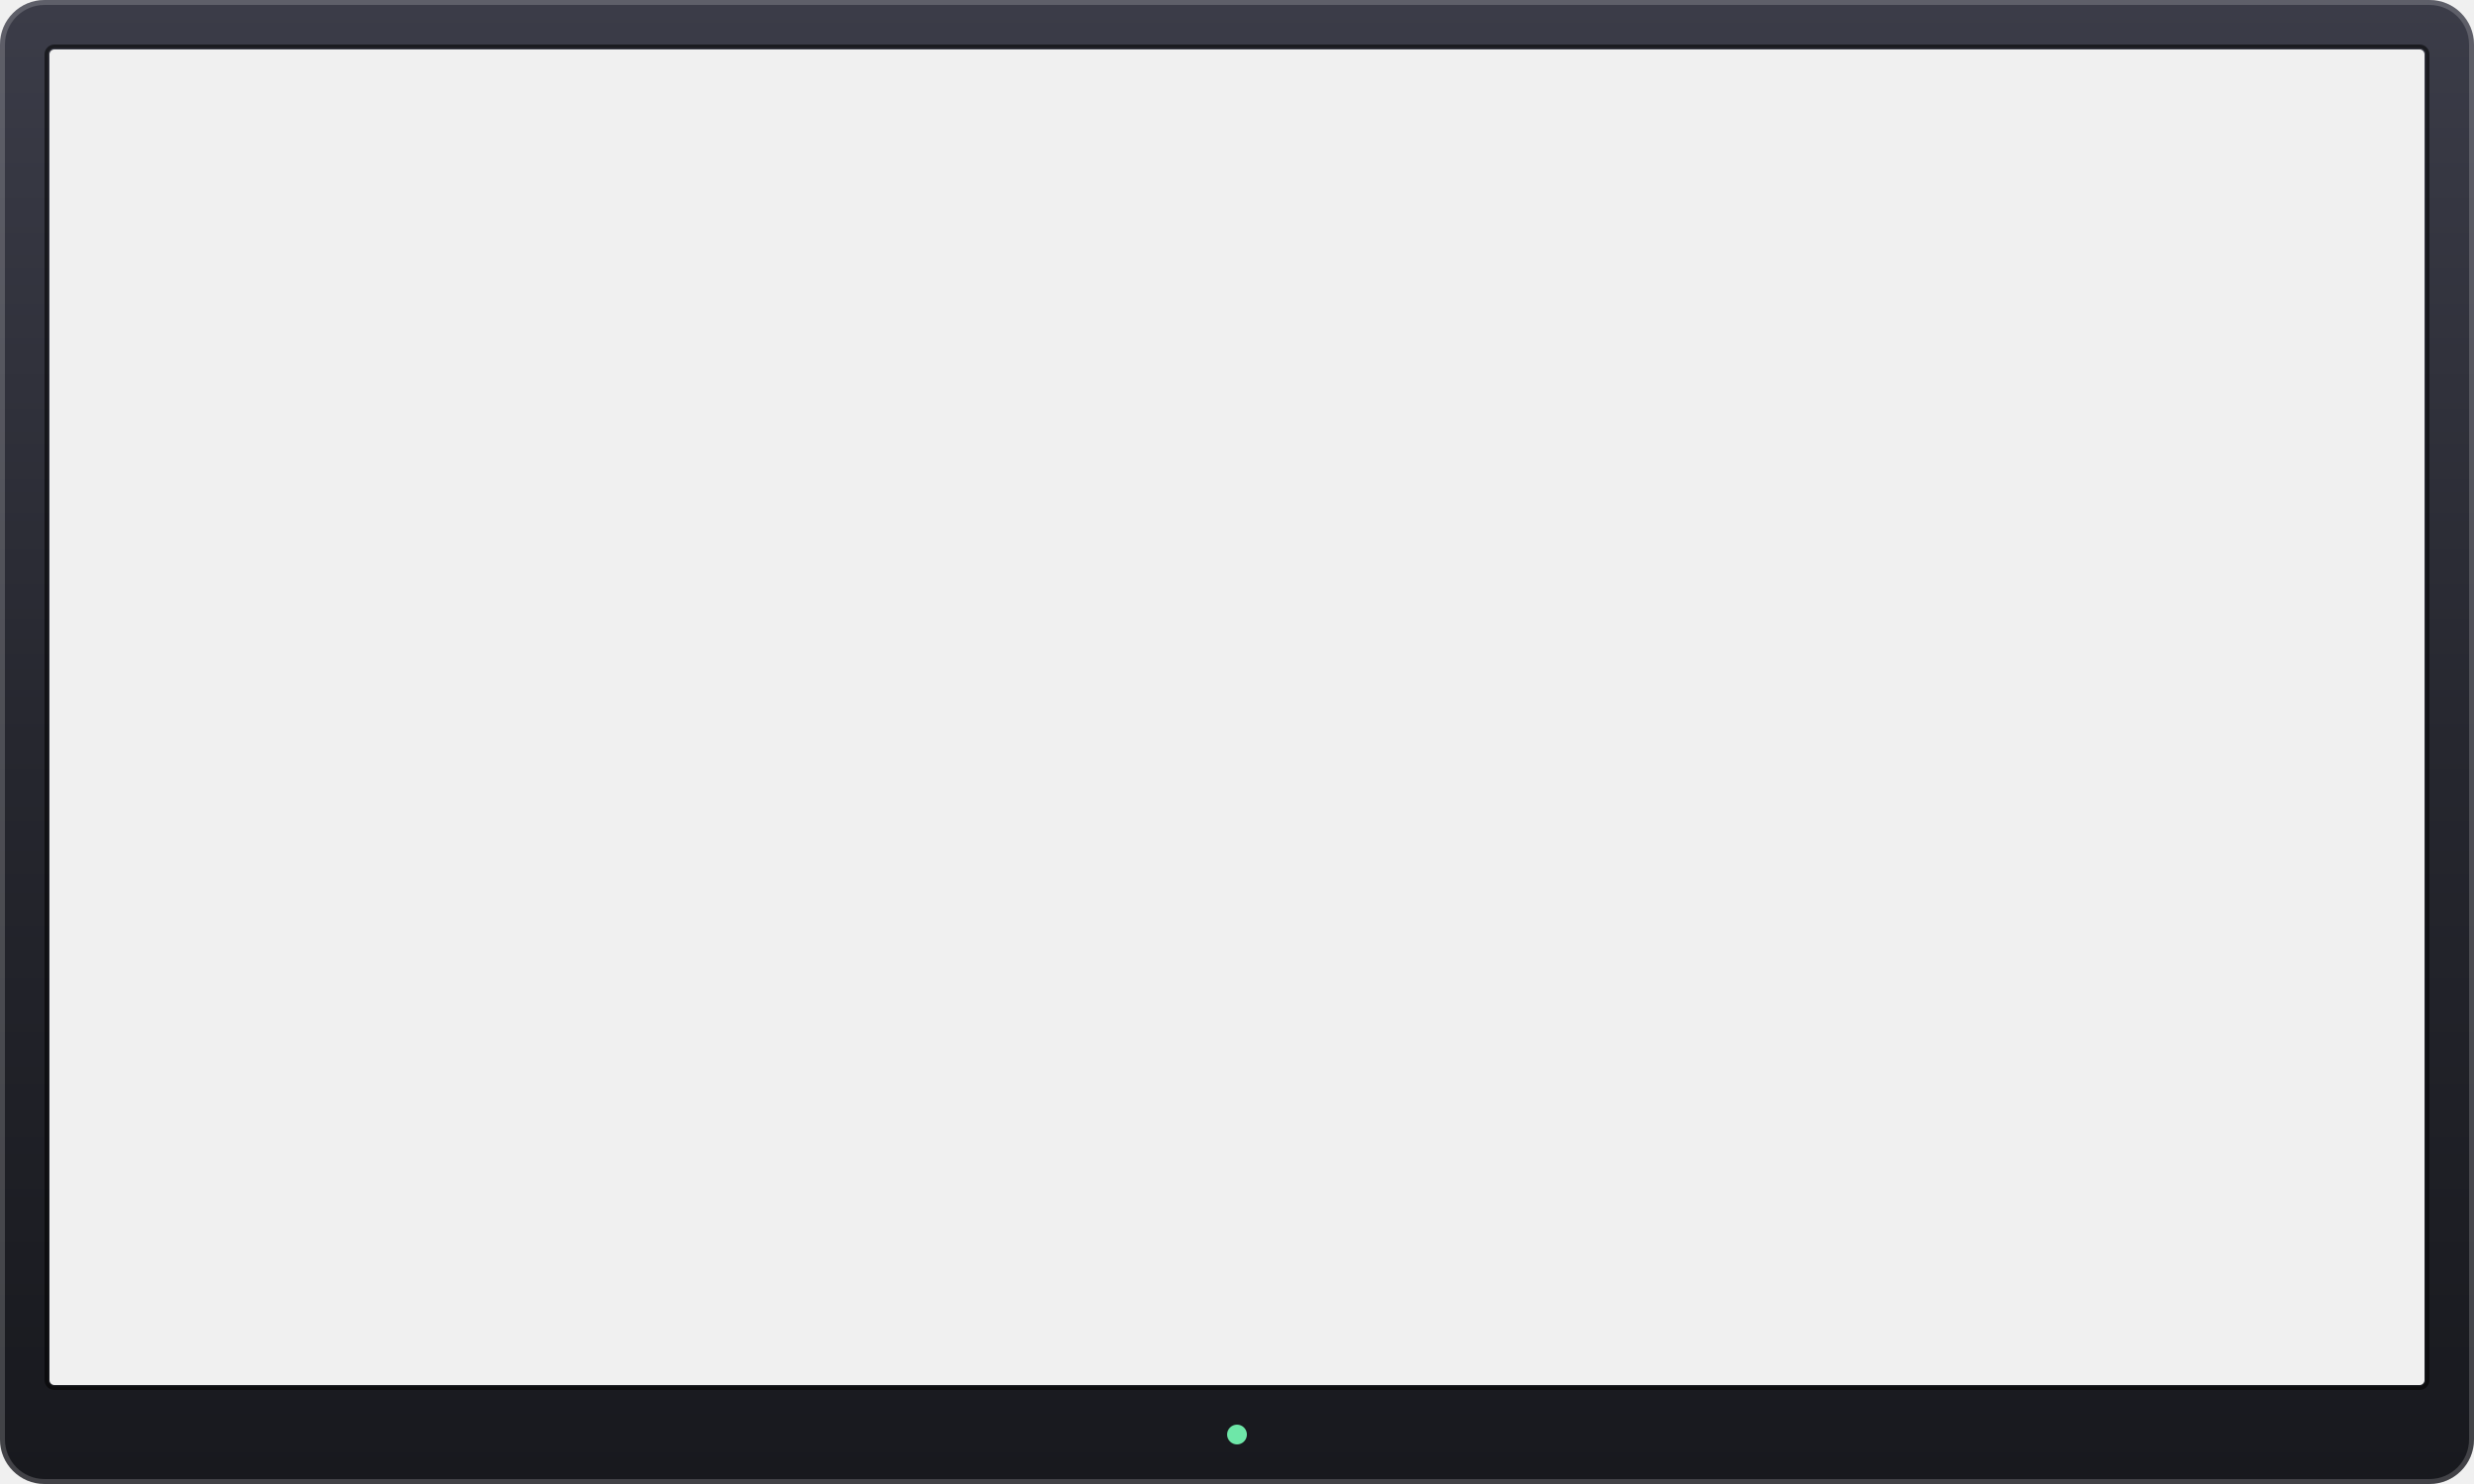
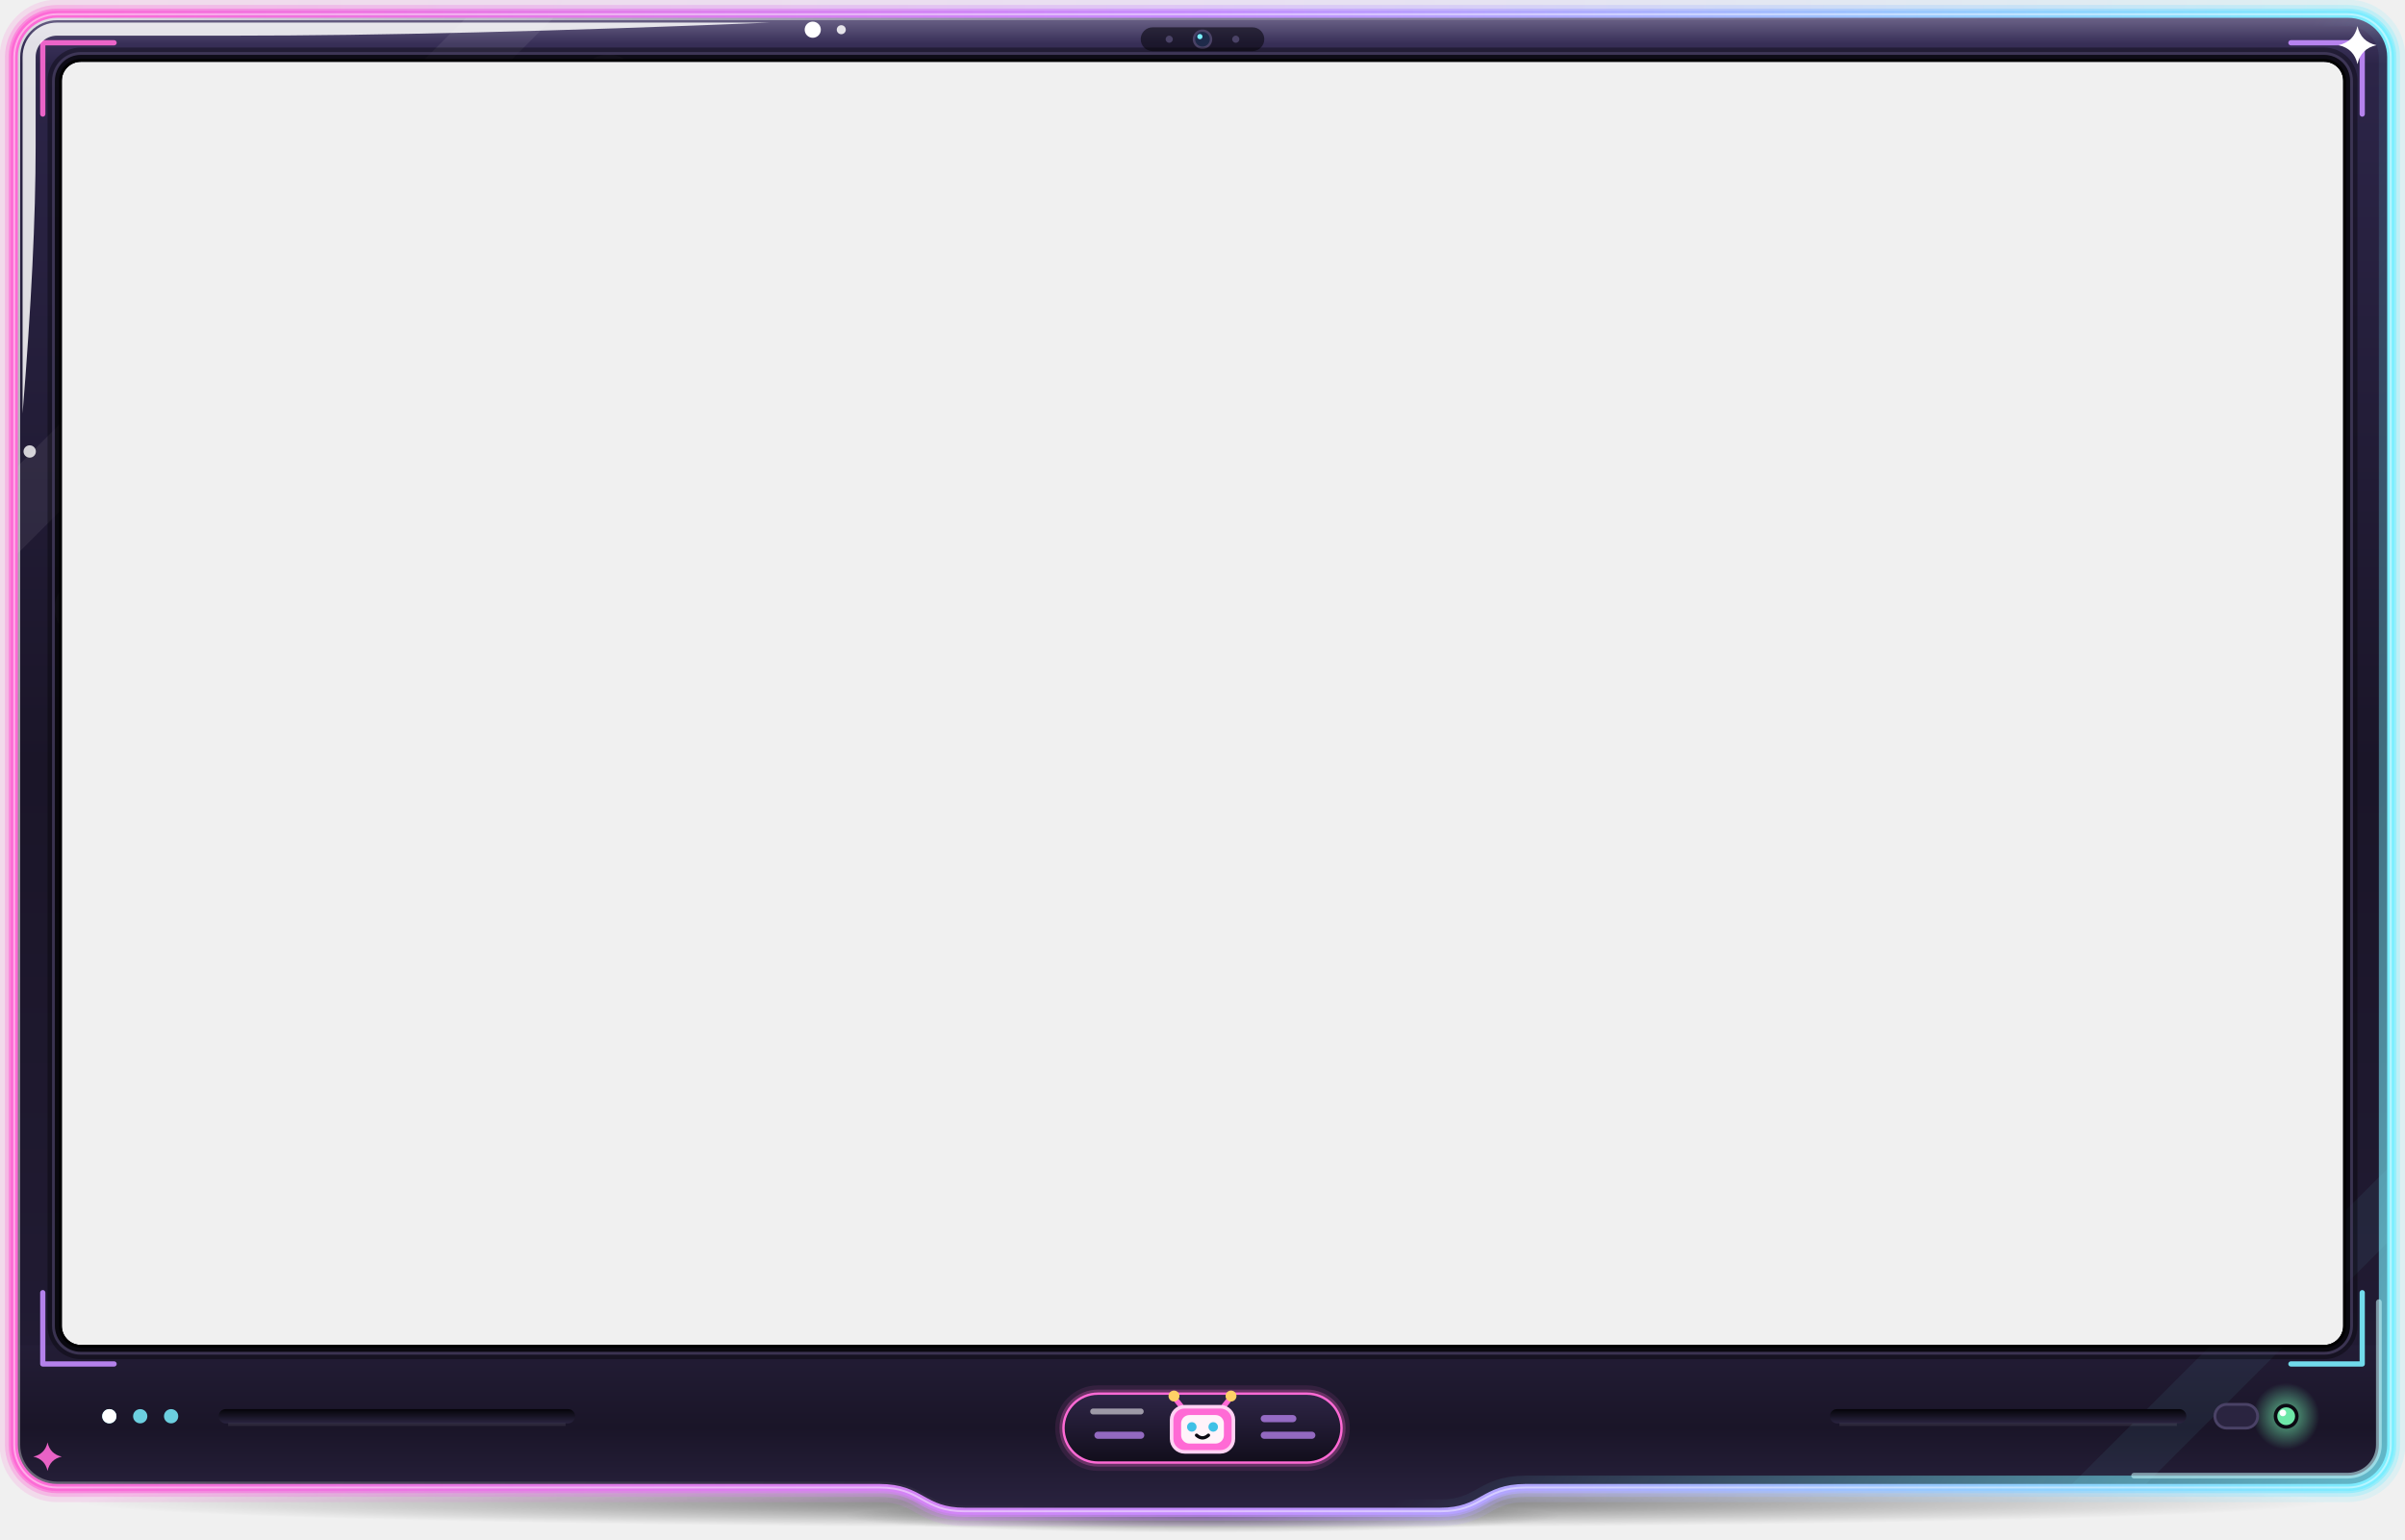
- <svg xmlns="http://www.w3.org/2000/svg" viewBox="0 0 1000 600" width="1000" height="600">
+ <svg xmlns="http://www.w3.org/2000/svg" viewBox="0 0 1012 648" width="1012" height="648" data-frame="bezel">
  <defs>
-     <linearGradient id="b" x1="0" y1="0" x2="0" y2="1">
-       <stop offset="0" stop-color="#3b3c48" />
-       <stop offset=".5" stop-color="#26272f" />
-       <stop offset="1" stop-color="#18191e" />
+     <clipPath id="shell-cut">
+       <path clip-rule="evenodd" d="M0 0H1012V648H0ZM34 26H978A8 8 0 0 1 986 34V558A8 8 0 0 1 978 566H34A8 8 0 0 1 26 558V34A8 8 0 0 1 34 26Z" />
+     </clipPath>
+     <linearGradient id="bzBody" x1="0" y1="0" x2="0" y2="1">
+       <stop offset="0" stop-color="#4a3f6e" />
+       <stop offset="0.035" stop-color="#2c2548" />
+       <stop offset="0.5" stop-color="#1a1528" />
+       <stop offset="0.9" stop-color="#211b33" />
+       <stop offset="1" stop-color="#2e2744" />
    </linearGradient>
+     <linearGradient id="bzChin" x1="0" y1="0" x2="0" y2="1">
+       <stop offset="0" stop-color="#231d36" />
+       <stop offset="0.5" stop-color="#1a1528" />
+       <stop offset="1" stop-color="#2a2340" />
+     </linearGradient>
+     <linearGradient id="bzNeon" x1="0" y1="0" x2="1012" y2="0" gradientUnits="userSpaceOnUse">
+       <stop offset="0" stop-color="#ff6ad5" />
+       <stop offset="0.5" stop-color="#c58cff" />
+       <stop offset="1" stop-color="#7af0ff" />
+     </linearGradient>
+     <linearGradient id="bzRim" x1="6" y1="6" x2="1006" y2="626" gradientUnits="userSpaceOnUse">
+       <stop offset="0" stop-color="#7af0ff" stop-opacity="0" />
+       <stop offset="0.7" stop-color="#7af0ff" stop-opacity="0" />
+       <stop offset="1" stop-color="#7af0ff" stop-opacity="0.75" />
+     </linearGradient>
+     <linearGradient id="bzKey" x1="6" y1="6" x2="1006" y2="626" gradientUnits="userSpaceOnUse">
+       <stop offset="0" stop-color="#fff" stop-opacity="0.8" />
+       <stop offset="0.35" stop-color="#fff" stop-opacity="0.2" />
+       <stop offset="0.6" stop-color="#fff" stop-opacity="0" />
+     </linearGradient>
+     <linearGradient id="bzSheen" x1="0" y1="0" x2="0" y2="1">
+       <stop offset="0" stop-color="#fff" stop-opacity="0.22" />
+       <stop offset="1" stop-color="#fff" stop-opacity="0" />
+     </linearGradient>
+     <linearGradient id="bzTag" x1="0" y1="0" x2="0" y2="1">
+       <stop offset="0" stop-color="#2e2546" />
+       <stop offset="1" stop-color="#120e1c" />
+     </linearGradient>
+     <linearGradient id="bzSlot" x1="0" y1="0" x2="0" y2="1">
+       <stop offset="0" stop-color="#050409" />
+       <stop offset="1" stop-color="#2a2440" />
+     </linearGradient>
+     <radialGradient id="bzLed" cx="0.5" cy="0.5" r="0.5">
+       <stop offset="0" stop-color="#6ee7a8" stop-opacity="0.8" />
+       <stop offset="1" stop-color="#6ee7a8" stop-opacity="0" />
+     </radialGradient>
+     <radialGradient id="bzFloor" cx="0.5" cy="0.5" r="0.5">
+       <stop offset="0" stop-color="#000" stop-opacity="0.55" />
+       <stop offset="1" stop-color="#000" stop-opacity="0" />
+     </radialGradient>
+     <clipPath id="bzClip">
+       <path d="M24 6H988A18 18 0 0 1 1006 24V608A18 18 0 0 1 988 626H642C624 626 624 636 606 636H406C388 636 388 626 370 626H24A18 18 0 0 1 6 608V24A18 18 0 0 1 24 6Z" />
+     </clipPath>
+     <style>.kbz-led{animation:kbz-led 3s ease-in-out infinite}.kbz-tw{animation:kbz-tw 3.4s ease-in-out infinite;transform-box:fill-box;transform-origin:center}@keyframes kbz-led{0%,100%{opacity:1}50%{opacity:.4}}@keyframes kbz-tw{0%,100%{opacity:1;transform:scale(1)}50%{opacity:.4;transform:scale(.6)}}@media (prefers-reduced-motion:reduce){*{animation:none!important}}</style>
  </defs>
-   <path fill-rule="evenodd" fill="url(#b)" d="M18,0H982A18,18 0 0 1 1000,18V582A18,18 0 0 1 982,600H18A18,18 0 0 1 0,582V18A18,18 0 0 1 18,0ZM22,20H978A2,2 0 0 1 980,22V558A2,2 0 0 1 978,560H22A2,2 0 0 1 20,558V22A2,2 0 0 1 22,20Z" />
-   <path fill="none" stroke="#fff" stroke-opacity=".18" stroke-width="2" d="M18,1H982A17,17 0 0 1 999,18V582A17,17 0 0 1 982,599H18A17,17 0 0 1 1,582V18A17,17 0 0 1 18,1Z" />
-   <path fill="none" stroke="#000" stroke-opacity=".55" stroke-width="1.5" d="M22,18.75H978A3.25,3.25 0 0 1 981.25,22V558A3.25,3.25 0 0 1 978,561.25H22A3.25,3.25 0 0 1 18.75,558V22A3.25,3.25 0 0 1 22,18.75Z" />
-   <circle cx="500" cy="580" r="4" fill="#6ee7a8" />
+   <g clip-path="url(#shell-cut)">
+     <path d="M26 632A480 11 0 1 0 986 632A480 11 0 1 0 26 632Z" fill="url(#bzFloor)" />
+     <path d="M356 638A150 7 0 1 0 656 638A150 7 0 1 0 356 638Z" fill="url(#bzFloor)" />
+     <path d="M24 6H988A18 18 0 0 1 1006 24V608A18 18 0 0 1 988 626H642C624 626 624 636 606 636H406C388 636 388 626 370 626H24A18 18 0 0 1 6 608V24A18 18 0 0 1 24 6Z" fill="none" stroke="url(#bzNeon)" stroke-width="12.32" stroke-opacity="0.16" stroke-linecap="round" stroke-linejoin="round" />
+     <path d="M24 6H988A18 18 0 0 1 1006 24V608A18 18 0 0 1 988 626H642C624 626 624 636 606 636H406C388 636 388 626 370 626H24A18 18 0 0 1 6 608V24A18 18 0 0 1 24 6Z" fill="none" stroke="url(#bzNeon)" stroke-width="7.84" stroke-opacity="0.3" stroke-linecap="round" stroke-linejoin="round" />
+     <path d="M24 6H988A18 18 0 0 1 1006 24V608A18 18 0 0 1 988 626H642C624 626 624 636 606 636H406C388 636 388 626 370 626H24A18 18 0 0 1 6 608V24A18 18 0 0 1 24 6Z" fill="none" stroke="url(#bzNeon)" stroke-width="4.76" stroke-opacity="0.6" stroke-linecap="round" stroke-linejoin="round" />
+     <path d="M24 6H988A18 18 0 0 1 1006 24V608A18 18 0 0 1 988 626H642C624 626 624 636 606 636H406C388 636 388 626 370 626H24A18 18 0 0 1 6 608V24A18 18 0 0 1 24 6Z" fill="url(#bzBody)" />
+     <g clip-path="url(#bzClip)">
+       <path d="M6 566H1006V636H6Z" fill="url(#bzChin)" />
+       <path d="M6 6H1006V18H6Z" fill="url(#bzSheen)" />
+       <path d="M24 6H988A18 18 0 0 1 1006 24V608A18 18 0 0 1 988 626H642C624 626 624 636 606 636H406C388 636 388 626 370 626H24A18 18 0 0 1 6 608V24A18 18 0 0 1 24 6Z" fill="none" stroke="url(#bzRim)" stroke-width="10" />
+       <path d="M24 6H988A18 18 0 0 1 1006 24V608A18 18 0 0 1 988 626H642C624 626 624 636 606 636H406C388 636 388 626 370 626H24A18 18 0 0 1 6 608V24A18 18 0 0 1 24 6Z" fill="none" stroke="url(#bzKey)" stroke-width="5" />
+       <path d="M-14 236L236 -14M36 256L256 36" stroke="#fff" stroke-opacity="0.07" stroke-width="26" stroke-linecap="round" />
+       <path d="M866 646L1026 486" stroke="#7af0ff" stroke-opacity="0.06" stroke-width="22" stroke-linecap="round" />
+     </g>
+     <path d="M24 6H988A18 18 0 0 1 1006 24V608A18 18 0 0 1 988 626H642C624 626 624 636 606 636H406C388 636 388 626 370 626H24A18 18 0 0 1 6 608V24A18 18 0 0 1 24 6Z" fill="none" stroke="url(#bzNeon)" stroke-width="3" />
+     <path d="M24 6H988A18 18 0 0 1 1006 24V608A18 18 0 0 1 988 626H642C624 626 624 636 606 636H406C388 636 388 626 370 626H24A18 18 0 0 1 6 608V24A18 18 0 0 1 24 6Z" fill="none" stroke="#fff" stroke-opacity="0.45" stroke-width="0.8" />
+     <path d="M485 11.5H527A5 5 0 0 1 532 16.5V16.5A5 5 0 0 1 527 21.5H485A5 5 0 0 1 480 16.5V16.5A5 5 0 0 1 485 11.5Z" fill="#0b0912" fill-opacity="0.6" />
+     <path d="M502.4 16.5A3.6 3.6 0 1 0 509.6 16.5A3.6 3.6 0 1 0 502.4 16.5Z" fill="#1e2a4a" stroke="#4a4266" stroke-width="1" />
+     <path d="M503.8 15.4A1.1 1.1 0 1 0 506 15.4A1.1 1.1 0 1 0 503.8 15.4Z" fill="#7af0ff" />
+     <path d="M490.5 16.5A1.5 1.5 0 1 0 493.5 16.5A1.5 1.5 0 1 0 490.5 16.5ZM518.5 16.5A1.5 1.5 0 1 0 521.5 16.5A1.5 1.5 0 1 0 518.5 16.5Z" fill="#4a4266" />
+     <path d="M34 26H978A8 8 0 0 1 986 34V558A8 8 0 0 1 978 566H34A8 8 0 0 1 26 558V34A8 8 0 0 1 34 26Z" fill="none" stroke="#000" stroke-width="12" stroke-opacity="0.35" />
+     <path d="M34 26H978A8 8 0 0 1 986 34V558A8 8 0 0 1 978 566H34A8 8 0 0 1 26 558V34A8 8 0 0 1 34 26Z" fill="none" stroke="#000" stroke-width="6" stroke-opacity="0.55" />
+     <path d="M34 26H978A8 8 0 0 1 986 34V558A8 8 0 0 1 978 566H34A8 8 0 0 1 26 558V34A8 8 0 0 1 34 26Z" fill="none" stroke="#000" stroke-width="2.4" stroke-opacity="0.85" />
+     <path d="M34 22.5H978A11.5 11.5 0 0 1 989.5 34V558A11.5 11.5 0 0 1 978 569.5H34A11.5 11.5 0 0 1 22.5 558V34A11.5 11.5 0 0 1 34 22.5Z" fill="none" stroke="#4a4266" stroke-opacity="0.7" stroke-width="1.2" />
+     <path d="M18 48V18H48" fill="none" stroke="#ff6ad5" stroke-width="2.2" stroke-linecap="round" stroke-linejoin="round" stroke-opacity="0.9" />
+     <path d="M994 48V18H964" fill="none" stroke="#c58cff" stroke-width="2.2" stroke-linecap="round" stroke-linejoin="round" stroke-opacity="0.9" />
+     <path d="M18 544V574H48" fill="none" stroke="#c58cff" stroke-width="2.2" stroke-linecap="round" stroke-linejoin="round" stroke-opacity="0.9" />
+     <path d="M994 544V574H964" fill="none" stroke="#7af0ff" stroke-width="2.2" stroke-linecap="round" stroke-linejoin="round" stroke-opacity="0.9" />
+     <path d="M95 593H239A3 3 0 0 1 242 596V596A3 3 0 0 1 239 599H95A3 3 0 0 1 92 596V596A3 3 0 0 1 95 593Z" fill="url(#bzSlot)" />
+     <path d="M96 599.5H238" stroke="#fff" stroke-opacity="0.08" stroke-width="1.2" />
+     <path d="M773 593H917A3 3 0 0 1 920 596V596A3 3 0 0 1 917 599H773A3 3 0 0 1 770 596V596A3 3 0 0 1 773 593Z" fill="url(#bzSlot)" />
+     <path d="M774 599.5H916" stroke="#fff" stroke-opacity="0.08" stroke-width="1.2" />
+     <path d="M43 596A3 3 0 1 0 49 596A3 3 0 1 0 43 596ZM56 596A3 3 0 1 0 62 596A3 3 0 1 0 56 596ZM69 596A3 3 0 1 0 75 596A3 3 0 1 0 69 596Z" fill="#7af0ff" fill-opacity="0.85" />
+     <path d="M43 596A3 3 0 1 0 49 596A3 3 0 1 0 43 596Z" fill="#fff" />
+     <g>
+       <path d="M462 587H550A14 14 0 0 1 564 601V601A14 14 0 0 1 550 615H462A14 14 0 0 1 448 601V601A14 14 0 0 1 462 587Z" fill="none" stroke="#ff6ad5" stroke-width="8" stroke-opacity="0.1" stroke-linecap="round" stroke-linejoin="round" />
+       <path d="M462 587H550A14 14 0 0 1 564 601V601A14 14 0 0 1 550 615H462A14 14 0 0 1 448 601V601A14 14 0 0 1 462 587Z" fill="none" stroke="#ff6ad5" stroke-width="4.4" stroke-opacity="0.25" stroke-linecap="round" stroke-linejoin="round" />
+       <path d="M462 587H550A14 14 0 0 1 564 601V601A14 14 0 0 1 550 615H462A14 14 0 0 1 448 601V601A14 14 0 0 1 462 587Z" fill="none" stroke="#ff6ad5" stroke-width="2" stroke-opacity="1" stroke-linecap="round" stroke-linejoin="round" />
+       <path d="M462 587H550A14 14 0 0 1 564 601V601A14 14 0 0 1 550 615H462A14 14 0 0 1 448 601V601A14 14 0 0 1 462 587Z" fill="url(#bzTag)" />
+       <path d="M460 594H480" stroke="#fff" stroke-opacity="0.55" stroke-width="2.5" stroke-linecap="round" />
+       <path d="M462 604H480M532 604H552M532 597H544" stroke="#c58cff" stroke-opacity="0.7" stroke-width="3" stroke-linecap="round" />
+       <path d="M498 593L494 588M514 593L518 588" stroke="#ff6ad5" stroke-width="2.2" stroke-linecap="round" />
+       <path d="M491.7 587.5A2.3 2.3 0 1 0 496.3 587.5A2.3 2.3 0 1 0 491.7 587.5ZM515.7 587.5A2.3 2.3 0 1 0 520.3 587.5A2.3 2.3 0 1 0 515.7 587.5Z" fill="#ffd166" />
+       <path d="M498.5 592H513.5A5.5 5.5 0 0 1 519 597.5V605.5A5.5 5.5 0 0 1 513.5 611H498.5A5.5 5.5 0 0 1 493 605.5V597.5A5.5 5.5 0 0 1 498.5 592Z" fill="#ff6ad5" stroke="#ffd2f3" stroke-width="1.5" />
+       <path d="M500.5 595.5H511.5A3.5 3.5 0 0 1 515 599V604A3.5 3.5 0 0 1 511.5 607.5H500.5A3.5 3.5 0 0 1 497 604V599A3.5 3.5 0 0 1 500.5 595.5Z" fill="#fff3fa" />
+       <path d="M499.5 600.5A2 2 0 1 0 503.5 600.5A2 2 0 1 0 499.5 600.5ZM508.5 600.5A2 2 0 1 0 512.5 600.5A2 2 0 1 0 508.5 600.5Z" fill="#3fc0e6" />
+       <path d="M503.5 604Q506 606.2 508.5 604" fill="none" stroke="#0b0912" stroke-width="1.4" stroke-linecap="round" />
+     </g>
+     <path d="M948 596A14 14 0 1 0 976 596A14 14 0 1 0 948 596Z" fill="url(#bzLed)" class="kbz-led" />
+     <path d="M957.5 596A4.5 4.5 0 1 0 966.5 596A4.5 4.5 0 1 0 957.5 596Z" fill="#6ee7a8" stroke="#0b0912" stroke-width="1.5" />
+     <path d="M959.2 594.6A1.4 1.4 0 1 0 962 594.6A1.4 1.4 0 1 0 959.2 594.6Z" fill="#fff" />
+     <path d="M937 591H945A5 5 0 0 1 950 596V596A5 5 0 0 1 945 601H937A5 5 0 0 1 932 596V596A5 5 0 0 1 937 591Z" fill="#2a2440" stroke="#4a4266" stroke-width="1.2" />
+     <path d="M9.5 174V24A14.5 14.5 0 0 1 24 9.5H324Q189 15 99 15H24A9 9 0 0 0 15 24V61.5Q15 106.5 9.5 174Z" fill="#fff" fill-opacity="0.85" />
+     <path d="M338.6 12.5A3.4 3.4 0 1 0 345.4 12.5A3.4 3.4 0 1 0 338.6 12.5Z" fill="#fff" />
+     <path d="M352.1 12.5A1.9 1.9 0 1 0 355.9 12.5A1.9 1.9 0 1 0 352.1 12.5Z" fill="#fff" fill-opacity="0.85" />
+     <path d="M9.9 190A2.6 2.6 0 1 0 15.1 190A2.6 2.6 0 1 0 9.9 190Z" fill="#fff" fill-opacity="0.8" />
+     <path d="M1001 548V608A13 13 0 0 1 988 621H898" fill="none" stroke="#c9fbff" stroke-opacity="0.55" stroke-width="2.4" stroke-linecap="round" />
+     <g class="kbz-tw">
+       <path d="M992 11Q993.44 17.56 1000 19Q993.44 20.44 992 27Q990.56 20.44 984 19Q990.56 17.56 992 11Z" fill="#fff" />
+     </g>
+     <path d="M20 607Q21.08 611.92 26 613Q21.08 614.08 20 619Q18.92 614.08 14 613Q18.92 611.92 20 607Z" fill="#ff6ad5" fill-opacity="0.9" />
+   </g>
</svg>
